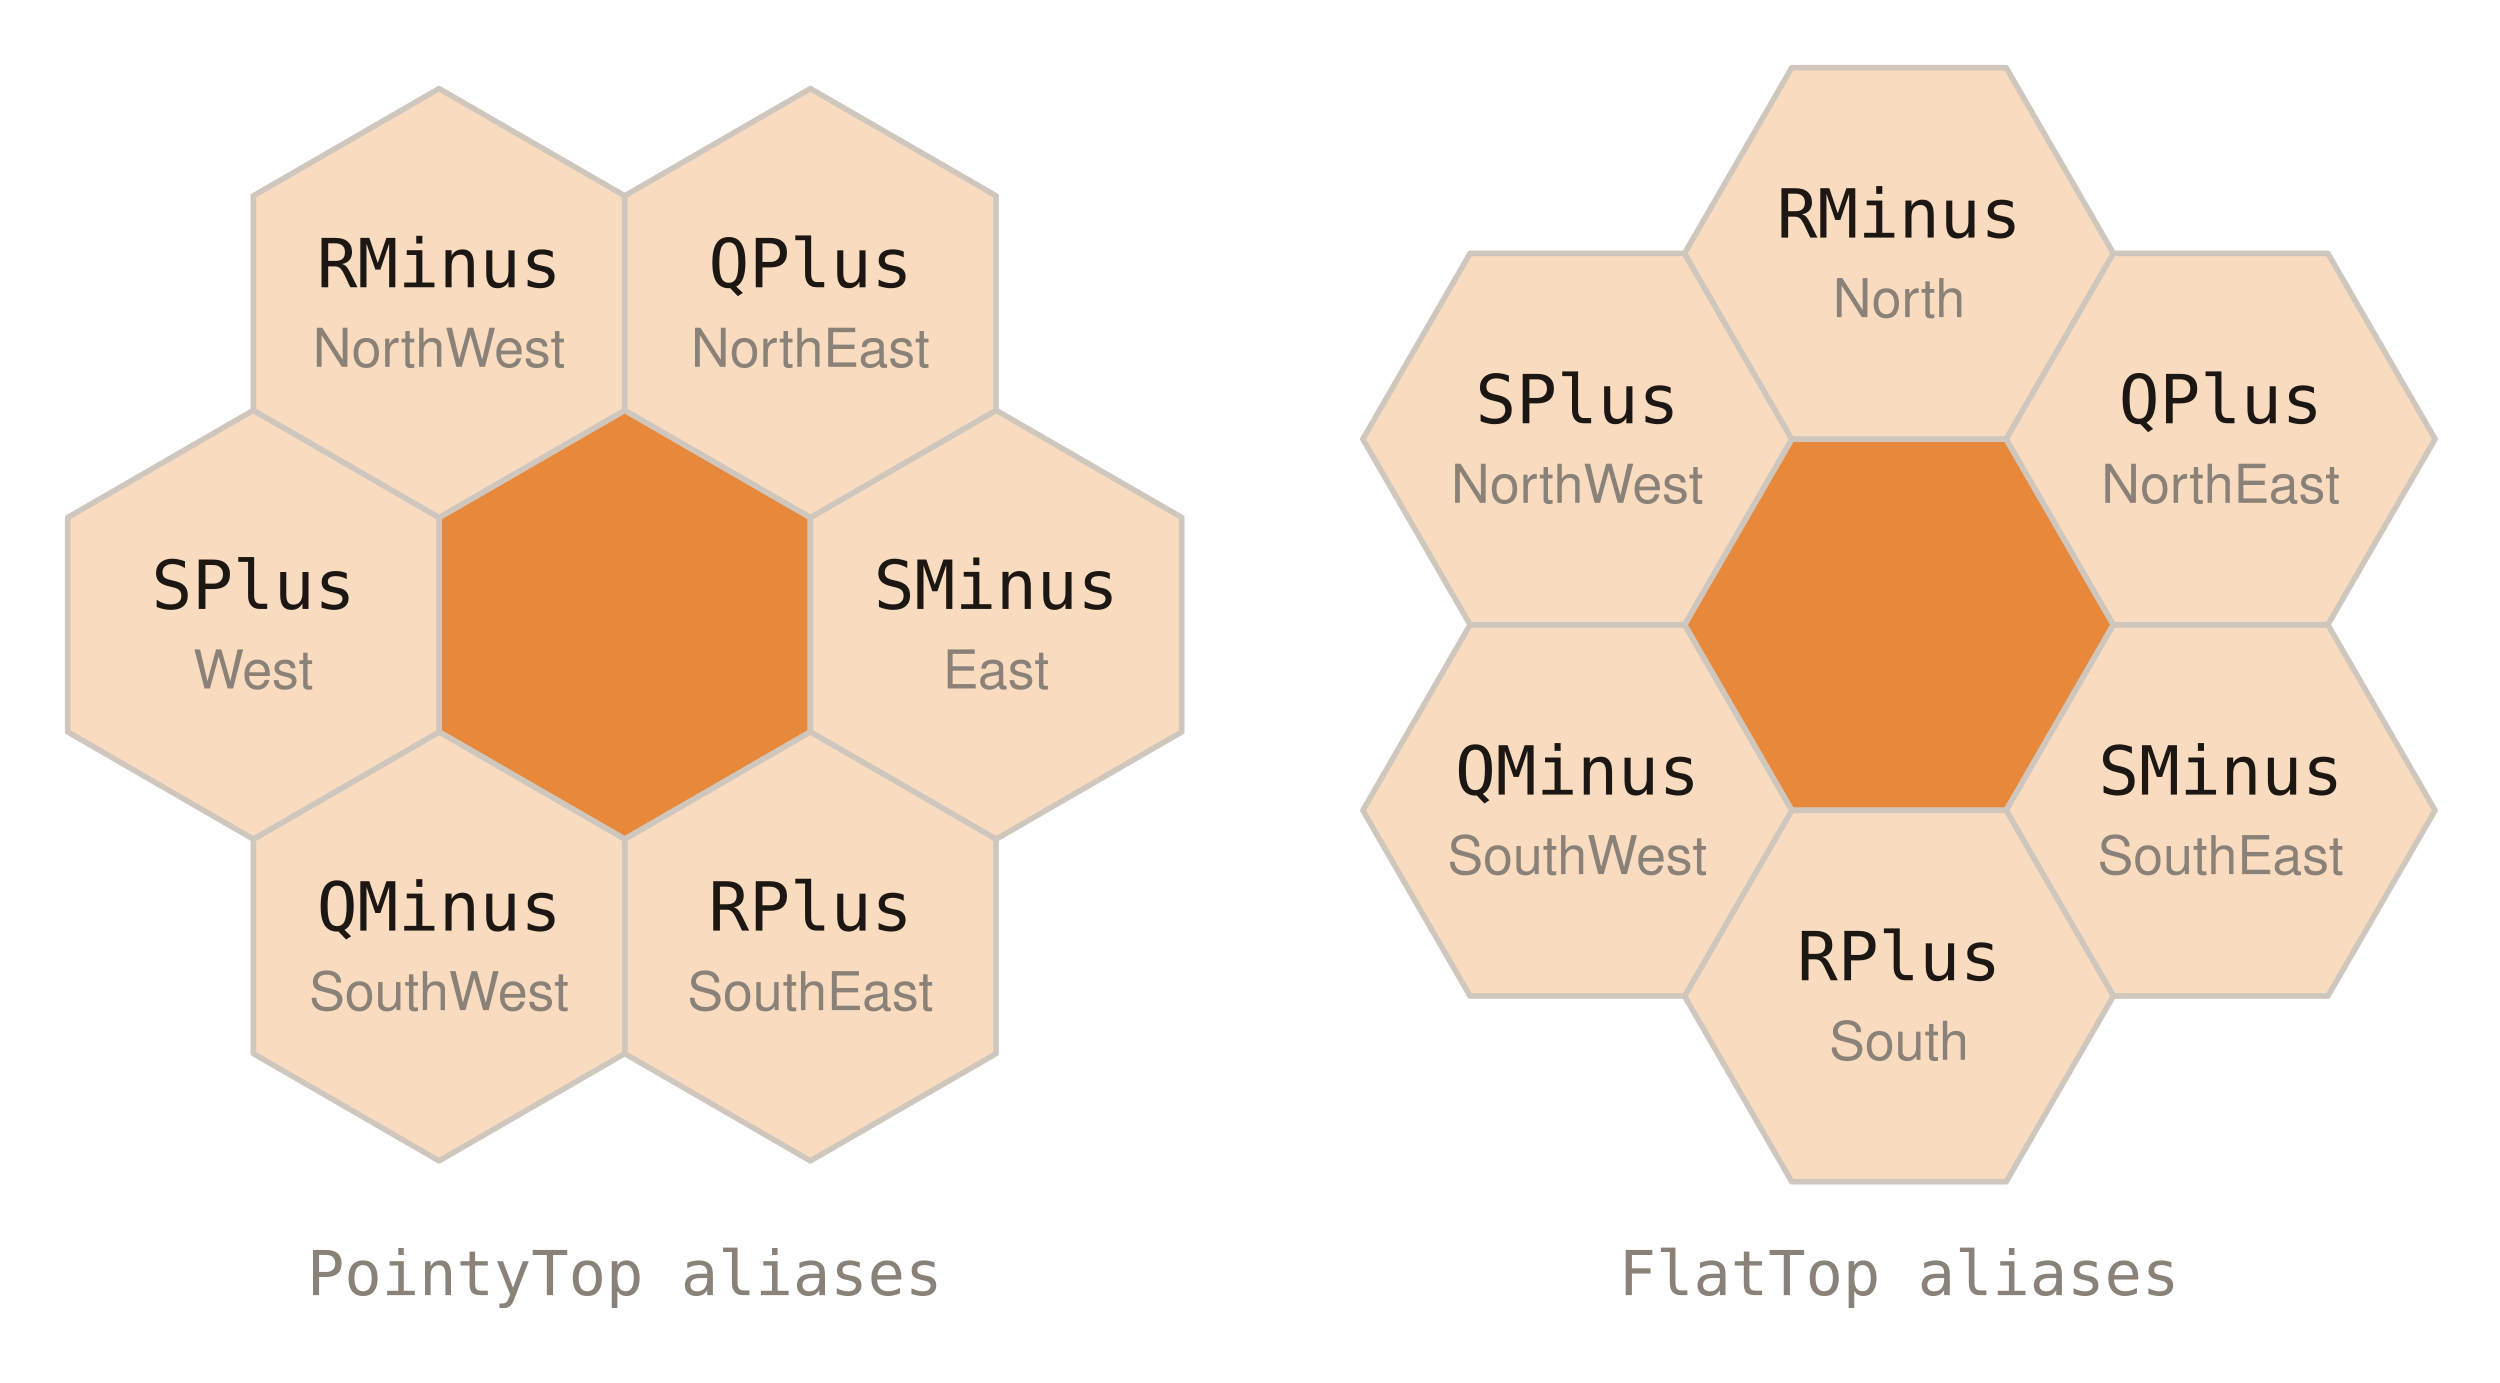
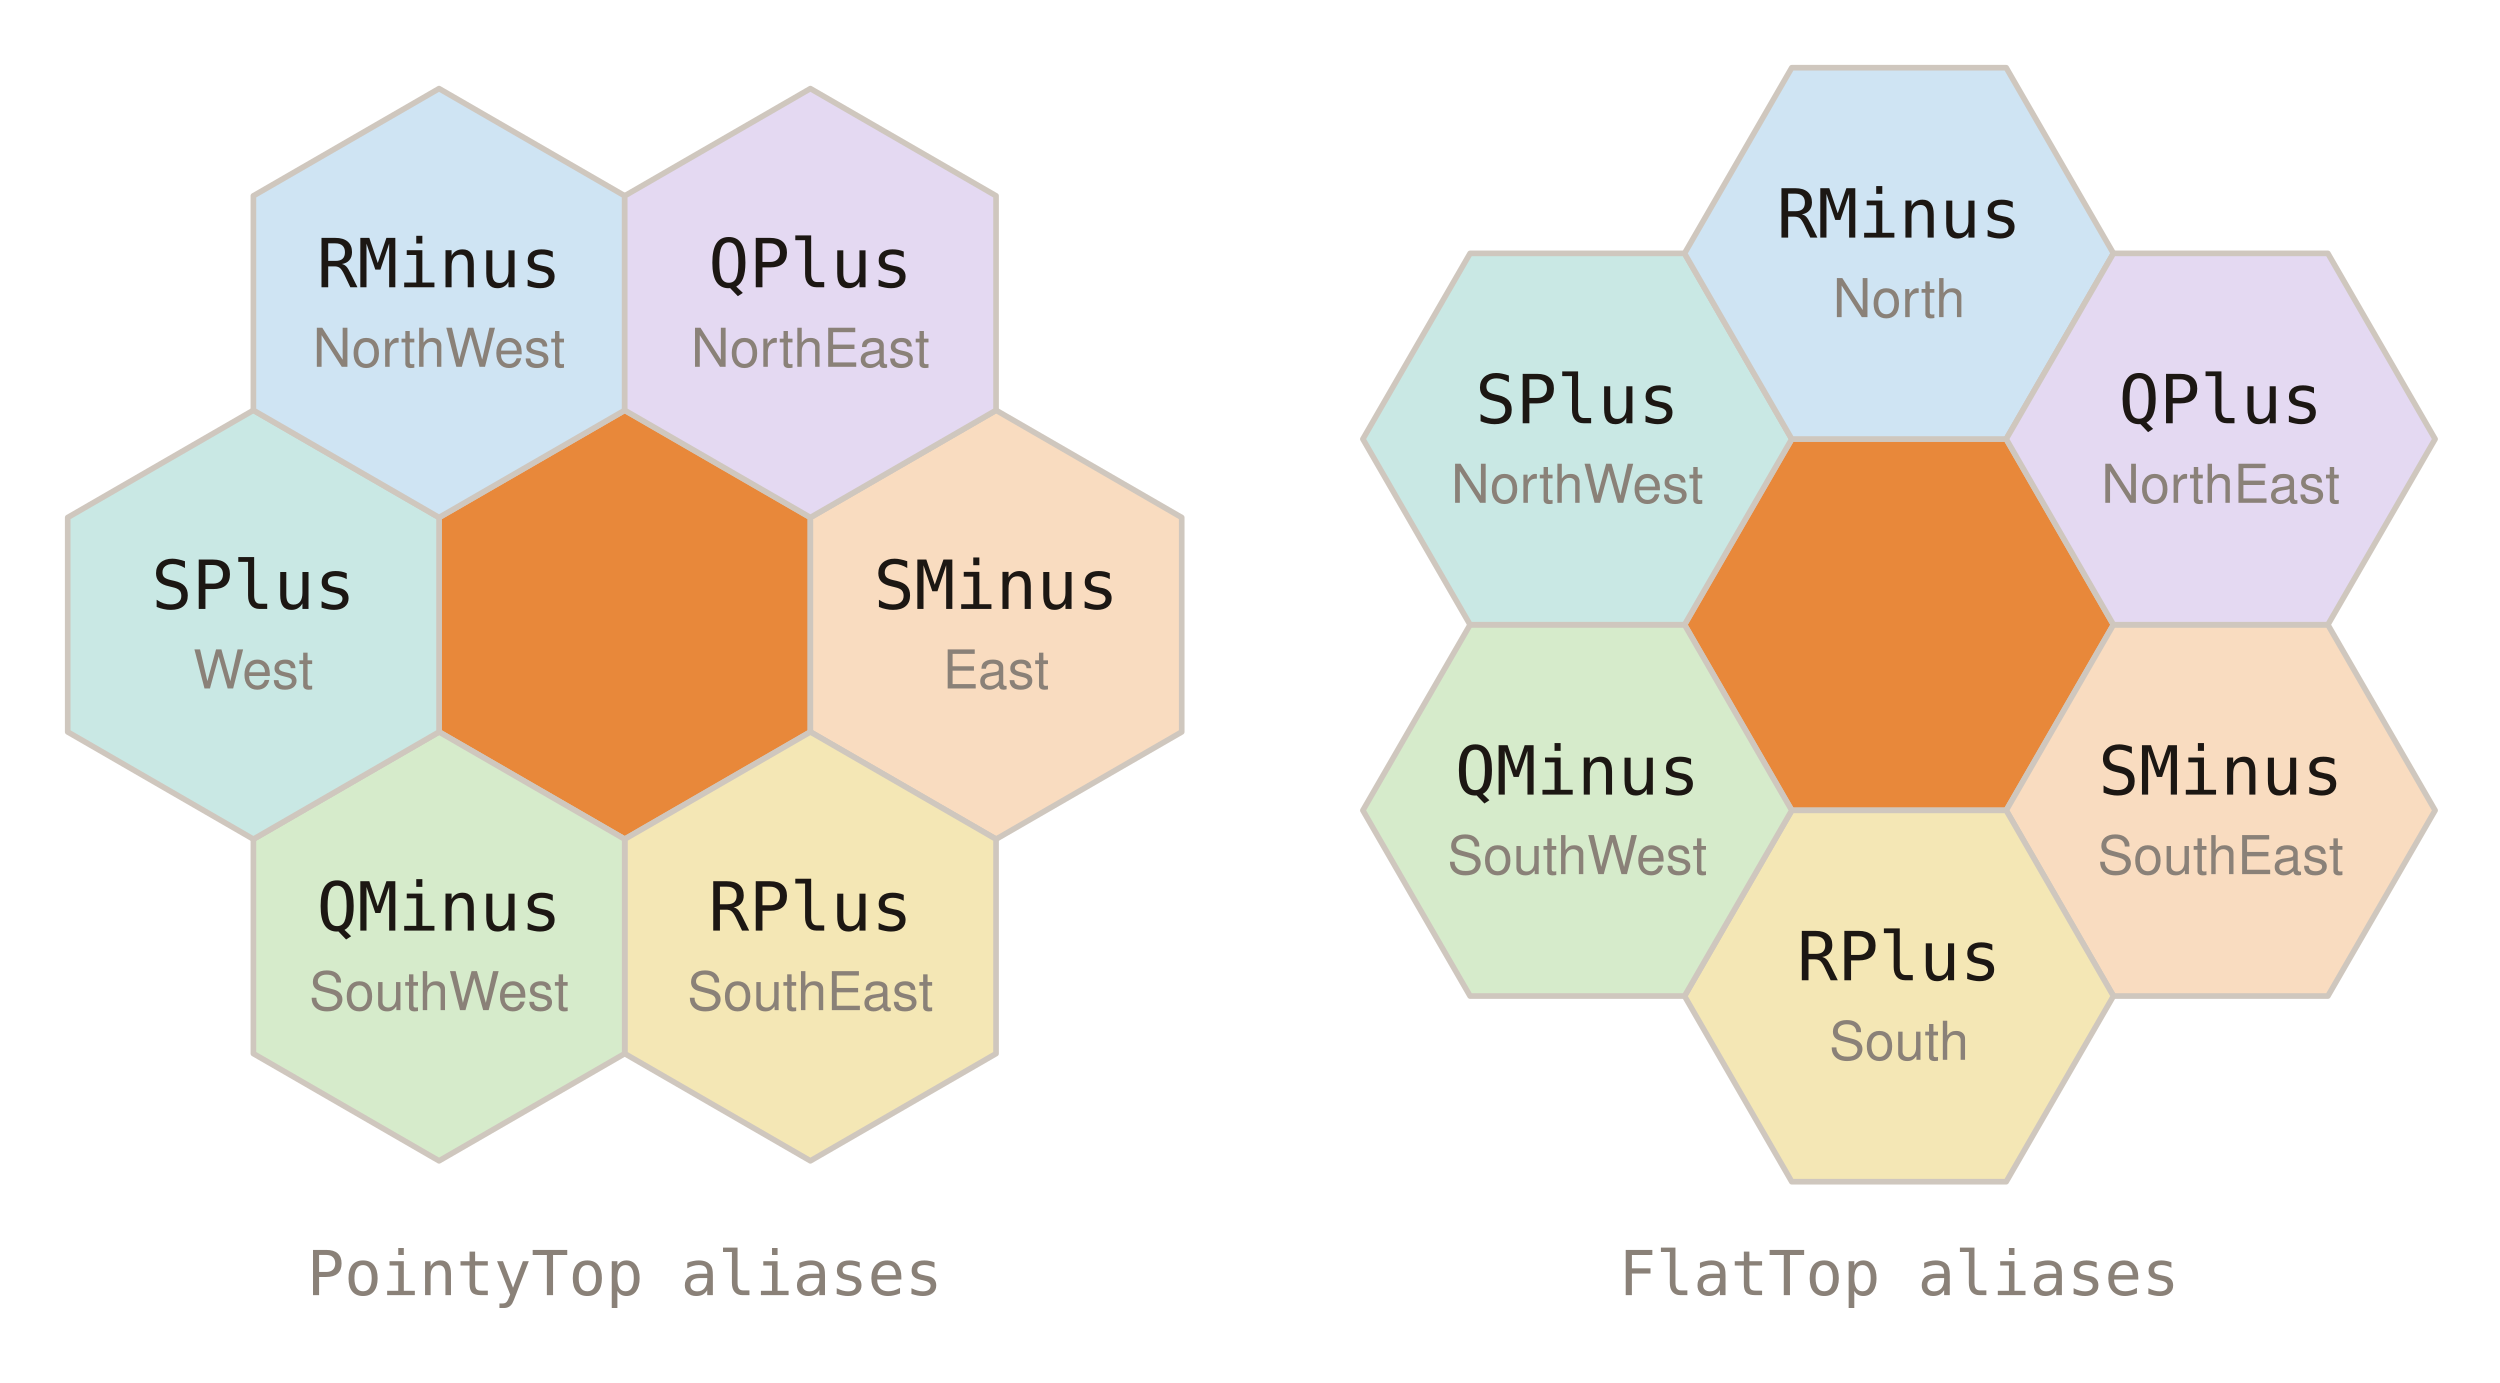
<svg xmlns="http://www.w3.org/2000/svg" width="443" height="245" viewBox="0 0 443 245" role="img">
  <g transform="translate(110.7 110.7)">
-     <polygon points="32.9,19.0 0.0,38.0 -32.9,19.0 -32.9,-19.0 -0.0,-38.0 32.9,-19.0" fill="#e8883a" stroke="#cfc7be" stroke-width="1" stroke-linejoin="round" />
-     <polygon points="98.7,19.0 65.8,38.0 32.9,19.0 32.9,-19.0 65.8,-38.0 98.7,-19.0" fill="#f9dcc0" stroke="#cfc7be" stroke-width="1" stroke-linejoin="round" />
+     <polygon points="-0.0,-38.0 32.9,-19.0 32.9,19.0 0.0,38.0 -32.9,19.0 -32.9,-19.0" fill="#e8883a" stroke="#cfc7be" stroke-width="1" stroke-linejoin="round" />
+     <polygon points="65.8,-38.0 98.7,-19.0 98.7,19.0 65.8,38.0 32.9,19.0 32.9,-19.0" fill="#f9dcc0" stroke="#cfc7be" stroke-width="1" stroke-linejoin="round" />
    <text x="65.8" y="-2.8" font-family="ui-monospace, SFMono-Regular, Menlo, Consolas, monospace" font-size="12" text-anchor="middle">
      <tspan fill="#1c1713">SMinus</tspan>
    </text>
    <text x="65.8" y="11.3" font-family="Helvetica Neue, Helvetica, Arial, sans-serif" font-size="9.5" text-anchor="middle">
      <tspan fill="#8a8178">East</tspan>
    </text>
-     <polygon points="65.8,76.0 32.9,95.0 0.0,76.0 0.0,38.0 32.9,19.0 65.8,38.0" fill="#f9dcc0" stroke="#cfc7be" stroke-width="1" stroke-linejoin="round" />
+     <polygon points="32.9,19.0 65.8,38.0 65.8,76.0 32.9,95.0 -0.0,76.0 -0.0,38.0" fill="#f4e7b5" stroke="#cfc7be" stroke-width="1" stroke-linejoin="round" />
    <text x="32.9" y="54.2" font-family="ui-monospace, SFMono-Regular, Menlo, Consolas, monospace" font-size="12" text-anchor="middle">
      <tspan fill="#1c1713">RPlus</tspan>
    </text>
    <text x="32.9" y="68.3" font-family="Helvetica Neue, Helvetica, Arial, sans-serif" font-size="9.5" text-anchor="middle">
      <tspan fill="#8a8178">SouthEast</tspan>
    </text>
-     <polygon points="-0.0,76.0 -32.9,95.0 -65.8,76.0 -65.8,38.0 -32.9,19.0 0.0,38.0" fill="#f9dcc0" stroke="#cfc7be" stroke-width="1" stroke-linejoin="round" />
+     <polygon points="-32.9,19.0 -0.0,38.0 0.0,76.0 -32.9,95.0 -65.8,76.0 -65.8,38.0" fill="#d6ebcb" stroke="#cfc7be" stroke-width="1" stroke-linejoin="round" />
    <text x="-32.9" y="54.2" font-family="ui-monospace, SFMono-Regular, Menlo, Consolas, monospace" font-size="12" text-anchor="middle">
      <tspan fill="#1c1713">QMinus</tspan>
    </text>
    <text x="-32.9" y="68.3" font-family="Helvetica Neue, Helvetica, Arial, sans-serif" font-size="9.5" text-anchor="middle">
      <tspan fill="#8a8178">SouthWest</tspan>
    </text>
-     <polygon points="-32.9,19.0 -65.8,38.0 -98.7,19.0 -98.7,-19.0 -65.8,-38.0 -32.9,-19.0" fill="#f9dcc0" stroke="#cfc7be" stroke-width="1" stroke-linejoin="round" />
+     <polygon points="-65.8,-38.0 -32.9,-19.0 -32.9,19.0 -65.8,38.0 -98.7,19.0 -98.7,-19.0" fill="#c9e8e4" stroke="#cfc7be" stroke-width="1" stroke-linejoin="round" />
    <text x="-65.8" y="-2.8" font-family="ui-monospace, SFMono-Regular, Menlo, Consolas, monospace" font-size="12" text-anchor="middle">
      <tspan fill="#1c1713">SPlus</tspan>
    </text>
    <text x="-65.8" y="11.3" font-family="Helvetica Neue, Helvetica, Arial, sans-serif" font-size="9.5" text-anchor="middle">
      <tspan fill="#8a8178">West</tspan>
    </text>
-     <polygon points="-0.0,-38.0 -32.9,-19.0 -65.8,-38.0 -65.8,-76.0 -32.9,-95.0 0.0,-76.0" fill="#f9dcc0" stroke="#cfc7be" stroke-width="1" stroke-linejoin="round" />
+     <polygon points="-32.9,-95.0 -0.0,-76.0 0.0,-38.0 -32.9,-19.0 -65.8,-38.0 -65.8,-76.0" fill="#cfe4f3" stroke="#cfc7be" stroke-width="1" stroke-linejoin="round" />
    <text x="-32.9" y="-59.8" font-family="ui-monospace, SFMono-Regular, Menlo, Consolas, monospace" font-size="12" text-anchor="middle">
      <tspan fill="#1c1713">RMinus</tspan>
    </text>
    <text x="-32.9" y="-45.7" font-family="Helvetica Neue, Helvetica, Arial, sans-serif" font-size="9.5" text-anchor="middle">
      <tspan fill="#8a8178">NorthWest</tspan>
    </text>
-     <polygon points="65.8,-38.0 32.9,-19.0 0.0,-38.0 0.0,-76.0 32.9,-95.0 65.8,-76.0" fill="#f9dcc0" stroke="#cfc7be" stroke-width="1" stroke-linejoin="round" />
+     <polygon points="32.9,-95.0 65.8,-76.0 65.8,-38.0 32.9,-19.0 -0.0,-38.0 -0.0,-76.0" fill="#e4d9f2" stroke="#cfc7be" stroke-width="1" stroke-linejoin="round" />
    <text x="32.9" y="-59.8" font-family="ui-monospace, SFMono-Regular, Menlo, Consolas, monospace" font-size="12" text-anchor="middle">
      <tspan fill="#1c1713">QPlus</tspan>
    </text>
    <text x="32.9" y="-45.7" font-family="Helvetica Neue, Helvetica, Arial, sans-serif" font-size="9.5" text-anchor="middle">
      <tspan fill="#8a8178">NorthEast</tspan>
    </text>
  </g>
  <text x="110.7" y="229.5" font-family="ui-monospace, SFMono-Regular, Menlo, Consolas, monospace" font-size="11" text-anchor="middle" fill="#8a8178">PointyTop aliases</text>
  <g transform="translate(336.5 110.7)">
-     <polygon points="38.0,0.0 19.0,32.9 -19.0,32.9 -38.0,0.0 -19.0,-32.9 19.0,-32.9" fill="#e8883a" stroke="#cfc7be" stroke-width="1" stroke-linejoin="round" />
-     <polygon points="95.0,32.9 76.0,65.8 38.0,65.8 19.0,32.9 38.0,0.0 76.0,0.0" fill="#f9dcc0" stroke="#cfc7be" stroke-width="1" stroke-linejoin="round" />
+     <polygon points="-19.0,-32.9 19.0,-32.9 38.0,-0.0 19.0,32.9 -19.0,32.9 -38.0,0.0" fill="#e8883a" stroke="#cfc7be" stroke-width="1" stroke-linejoin="round" />
+     <polygon points="38.0,0.0 76.0,-0.0 95.0,32.9 76.0,65.8 38.0,65.8 19.0,32.9" fill="#f9dcc0" stroke="#cfc7be" stroke-width="1" stroke-linejoin="round" />
    <text x="57.0" y="30.1" font-family="ui-monospace, SFMono-Regular, Menlo, Consolas, monospace" font-size="12" text-anchor="middle">
      <tspan fill="#1c1713">SMinus</tspan>
    </text>
    <text x="57.0" y="44.2" font-family="Helvetica Neue, Helvetica, Arial, sans-serif" font-size="9.5" text-anchor="middle">
      <tspan fill="#8a8178">SouthEast</tspan>
    </text>
-     <polygon points="38.0,65.8 19.0,98.7 -19.0,98.7 -38.0,65.8 -19.0,32.9 19.0,32.9" fill="#f9dcc0" stroke="#cfc7be" stroke-width="1" stroke-linejoin="round" />
+     <polygon points="-19.0,32.9 19.0,32.9 38.0,65.8 19.0,98.7 -19.0,98.7 -38.0,65.8" fill="#f4e7b5" stroke="#cfc7be" stroke-width="1" stroke-linejoin="round" />
    <text x="0.0" y="63.0" font-family="ui-monospace, SFMono-Regular, Menlo, Consolas, monospace" font-size="12" text-anchor="middle">
      <tspan fill="#1c1713">RPlus</tspan>
    </text>
    <text x="0.0" y="77.1" font-family="Helvetica Neue, Helvetica, Arial, sans-serif" font-size="9.5" text-anchor="middle">
      <tspan fill="#8a8178">South</tspan>
    </text>
-     <polygon points="-19.0,32.9 -38.0,65.8 -76.0,65.8 -95.0,32.9 -76.0,0.0 -38.0,0.0" fill="#f9dcc0" stroke="#cfc7be" stroke-width="1" stroke-linejoin="round" />
+     <polygon points="-76.0,0.0 -38.0,-0.0 -19.0,32.9 -38.0,65.8 -76.0,65.8 -95.0,32.9" fill="#d6ebcb" stroke="#cfc7be" stroke-width="1" stroke-linejoin="round" />
    <text x="-57.0" y="30.1" font-family="ui-monospace, SFMono-Regular, Menlo, Consolas, monospace" font-size="12" text-anchor="middle">
      <tspan fill="#1c1713">QMinus</tspan>
    </text>
    <text x="-57.0" y="44.2" font-family="Helvetica Neue, Helvetica, Arial, sans-serif" font-size="9.5" text-anchor="middle">
      <tspan fill="#8a8178">SouthWest</tspan>
    </text>
-     <polygon points="-19.0,-32.9 -38.0,-0.0 -76.0,0.0 -95.0,-32.9 -76.0,-65.8 -38.0,-65.8" fill="#f9dcc0" stroke="#cfc7be" stroke-width="1" stroke-linejoin="round" />
+     <polygon points="-76.0,-65.8 -38.0,-65.8 -19.0,-32.9 -38.0,-0.0 -76.0,0.0 -95.0,-32.9" fill="#c9e8e4" stroke="#cfc7be" stroke-width="1" stroke-linejoin="round" />
    <text x="-57.0" y="-35.7" font-family="ui-monospace, SFMono-Regular, Menlo, Consolas, monospace" font-size="12" text-anchor="middle">
      <tspan fill="#1c1713">SPlus</tspan>
    </text>
    <text x="-57.0" y="-21.6" font-family="Helvetica Neue, Helvetica, Arial, sans-serif" font-size="9.5" text-anchor="middle">
      <tspan fill="#8a8178">NorthWest</tspan>
    </text>
-     <polygon points="38.0,-65.8 19.0,-32.9 -19.0,-32.9 -38.0,-65.8 -19.0,-98.7 19.0,-98.7" fill="#f9dcc0" stroke="#cfc7be" stroke-width="1" stroke-linejoin="round" />
+     <polygon points="-19.0,-98.7 19.0,-98.7 38.0,-65.8 19.0,-32.9 -19.0,-32.9 -38.0,-65.8" fill="#cfe4f3" stroke="#cfc7be" stroke-width="1" stroke-linejoin="round" />
    <text x="0.0" y="-68.6" font-family="ui-monospace, SFMono-Regular, Menlo, Consolas, monospace" font-size="12" text-anchor="middle">
      <tspan fill="#1c1713">RMinus</tspan>
    </text>
    <text x="0.0" y="-54.5" font-family="Helvetica Neue, Helvetica, Arial, sans-serif" font-size="9.5" text-anchor="middle">
      <tspan fill="#8a8178">North</tspan>
    </text>
-     <polygon points="95.0,-32.9 76.0,-0.0 38.0,0.0 19.0,-32.9 38.0,-65.8 76.0,-65.8" fill="#f9dcc0" stroke="#cfc7be" stroke-width="1" stroke-linejoin="round" />
+     <polygon points="38.0,-65.8 76.0,-65.8 95.0,-32.9 76.0,-0.0 38.0,0.0 19.0,-32.9" fill="#e4d9f2" stroke="#cfc7be" stroke-width="1" stroke-linejoin="round" />
    <text x="57.0" y="-35.7" font-family="ui-monospace, SFMono-Regular, Menlo, Consolas, monospace" font-size="12" text-anchor="middle">
      <tspan fill="#1c1713">QPlus</tspan>
    </text>
    <text x="57.0" y="-21.6" font-family="Helvetica Neue, Helvetica, Arial, sans-serif" font-size="9.5" text-anchor="middle">
      <tspan fill="#8a8178">NorthEast</tspan>
    </text>
  </g>
  <text x="336.5" y="229.5" font-family="ui-monospace, SFMono-Regular, Menlo, Consolas, monospace" font-size="11" text-anchor="middle" fill="#8a8178">FlatTop aliases</text>
</svg>
